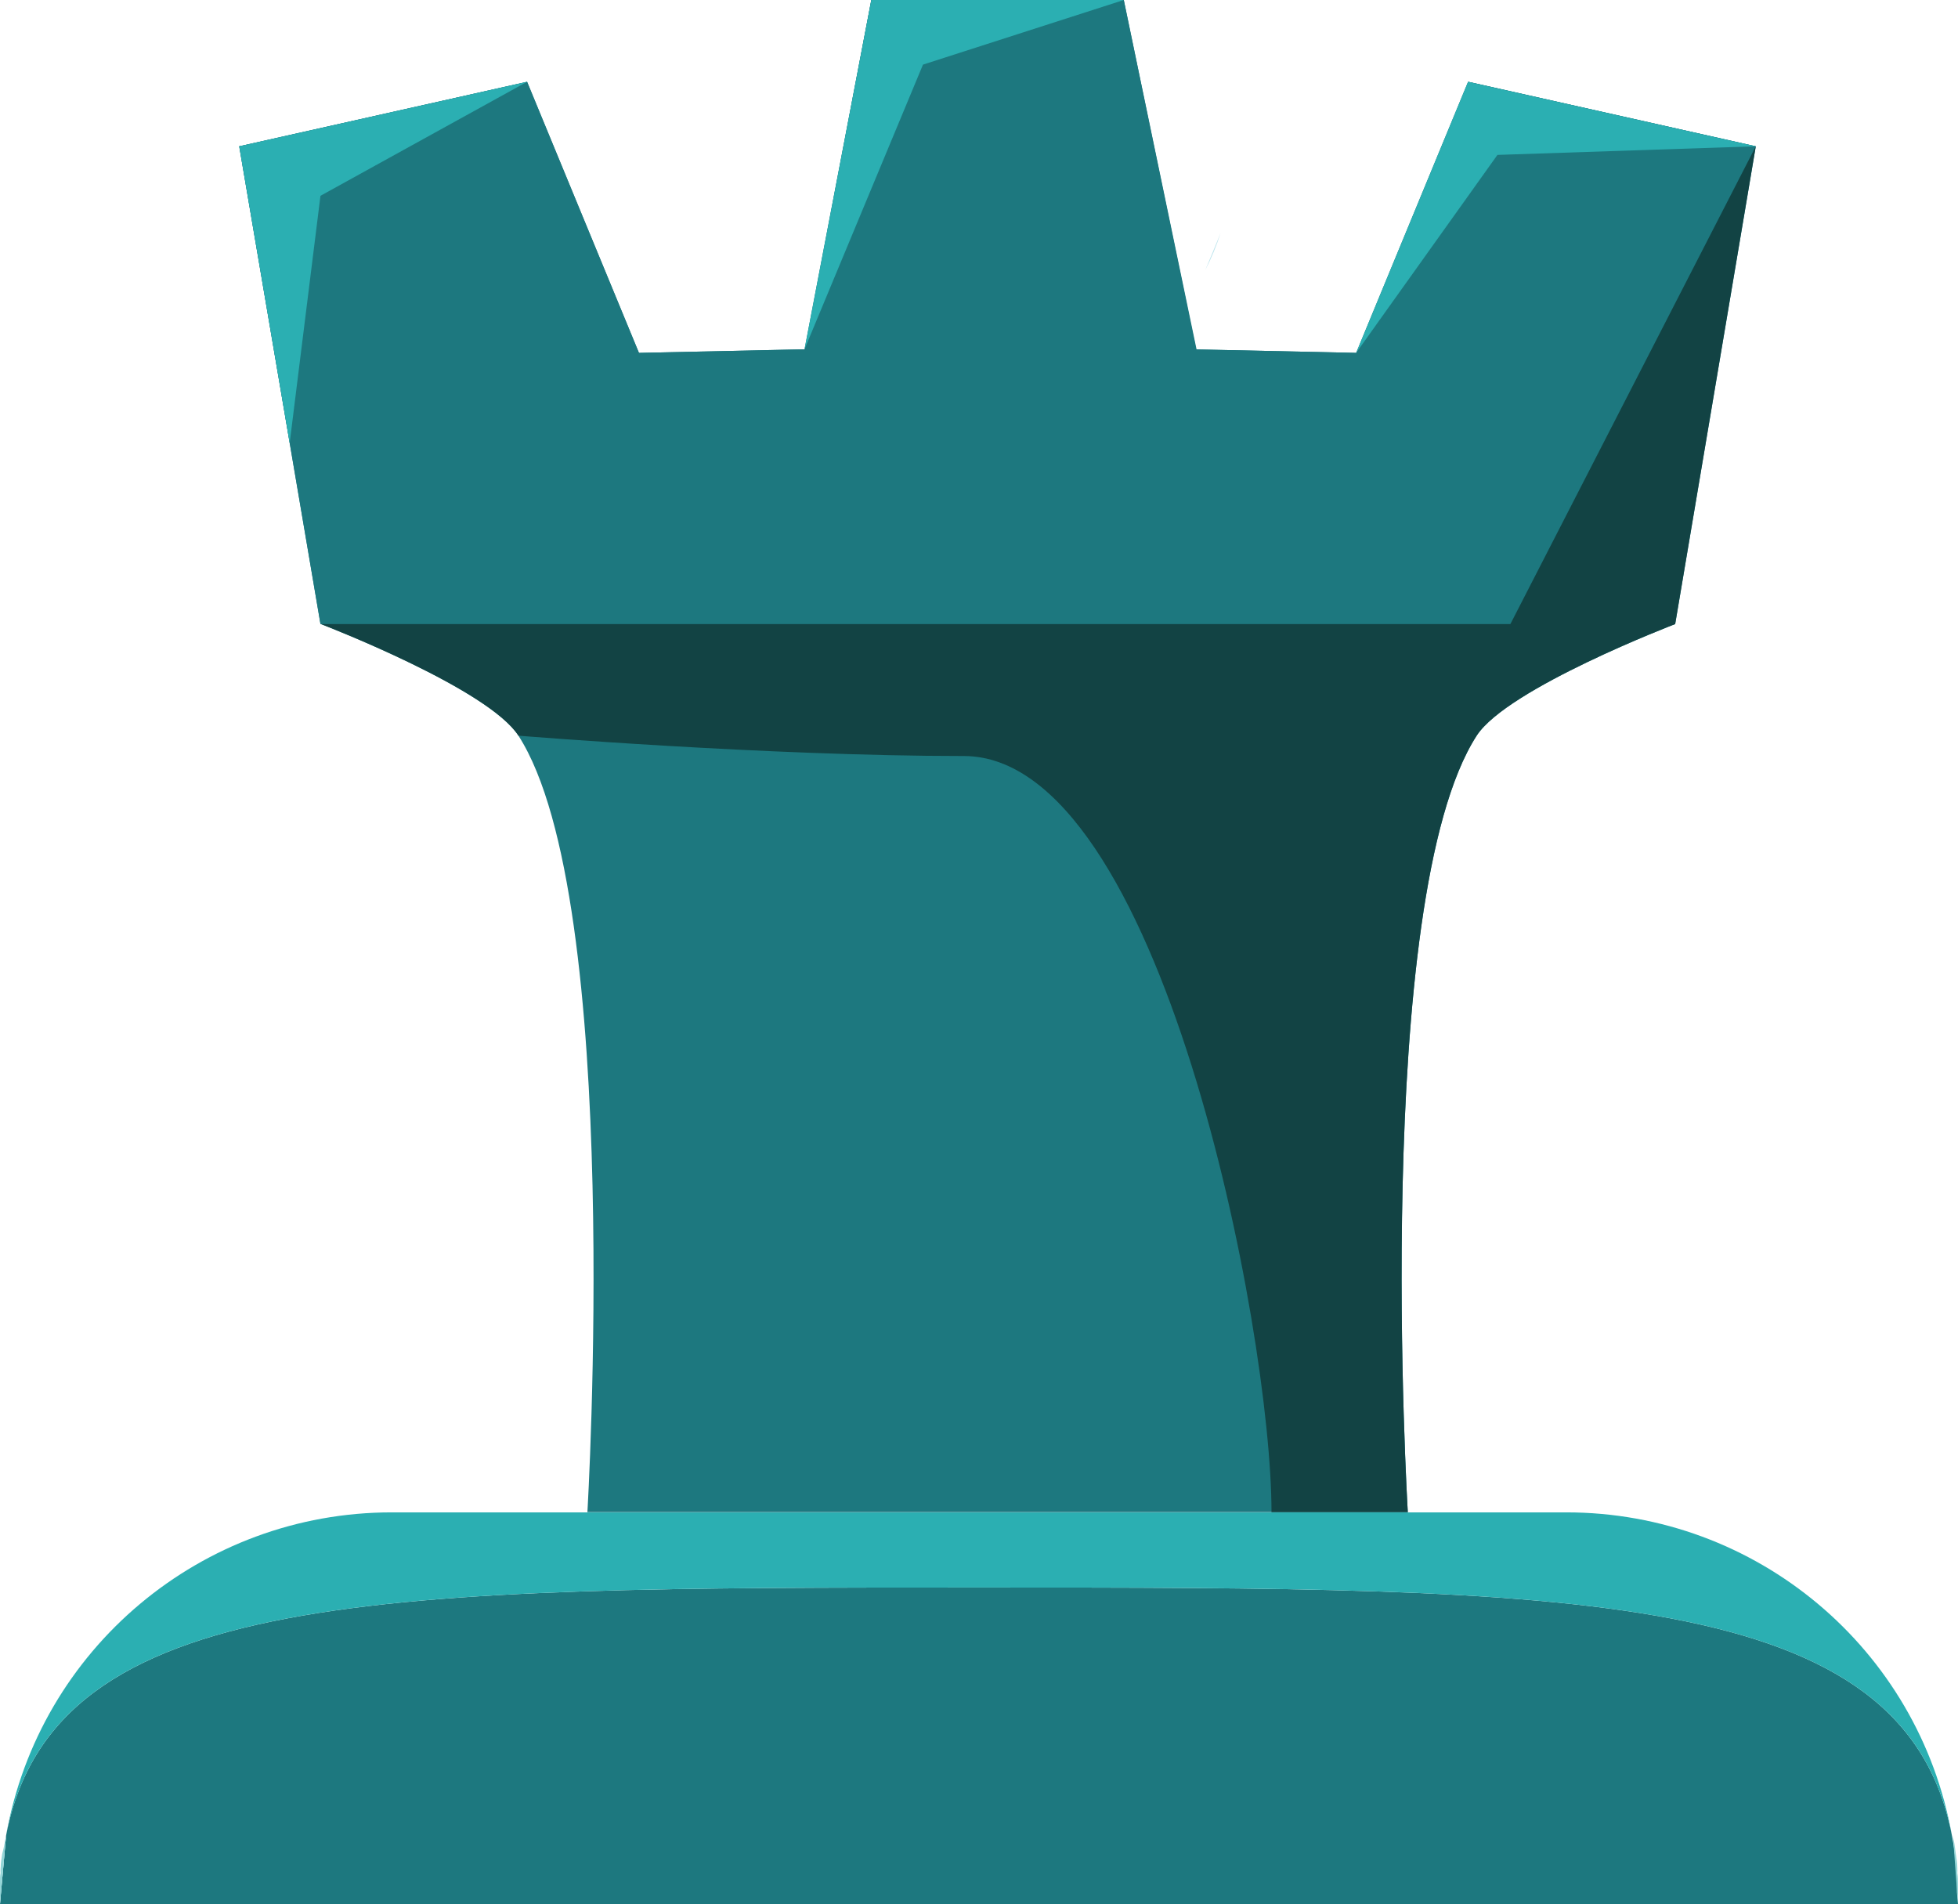
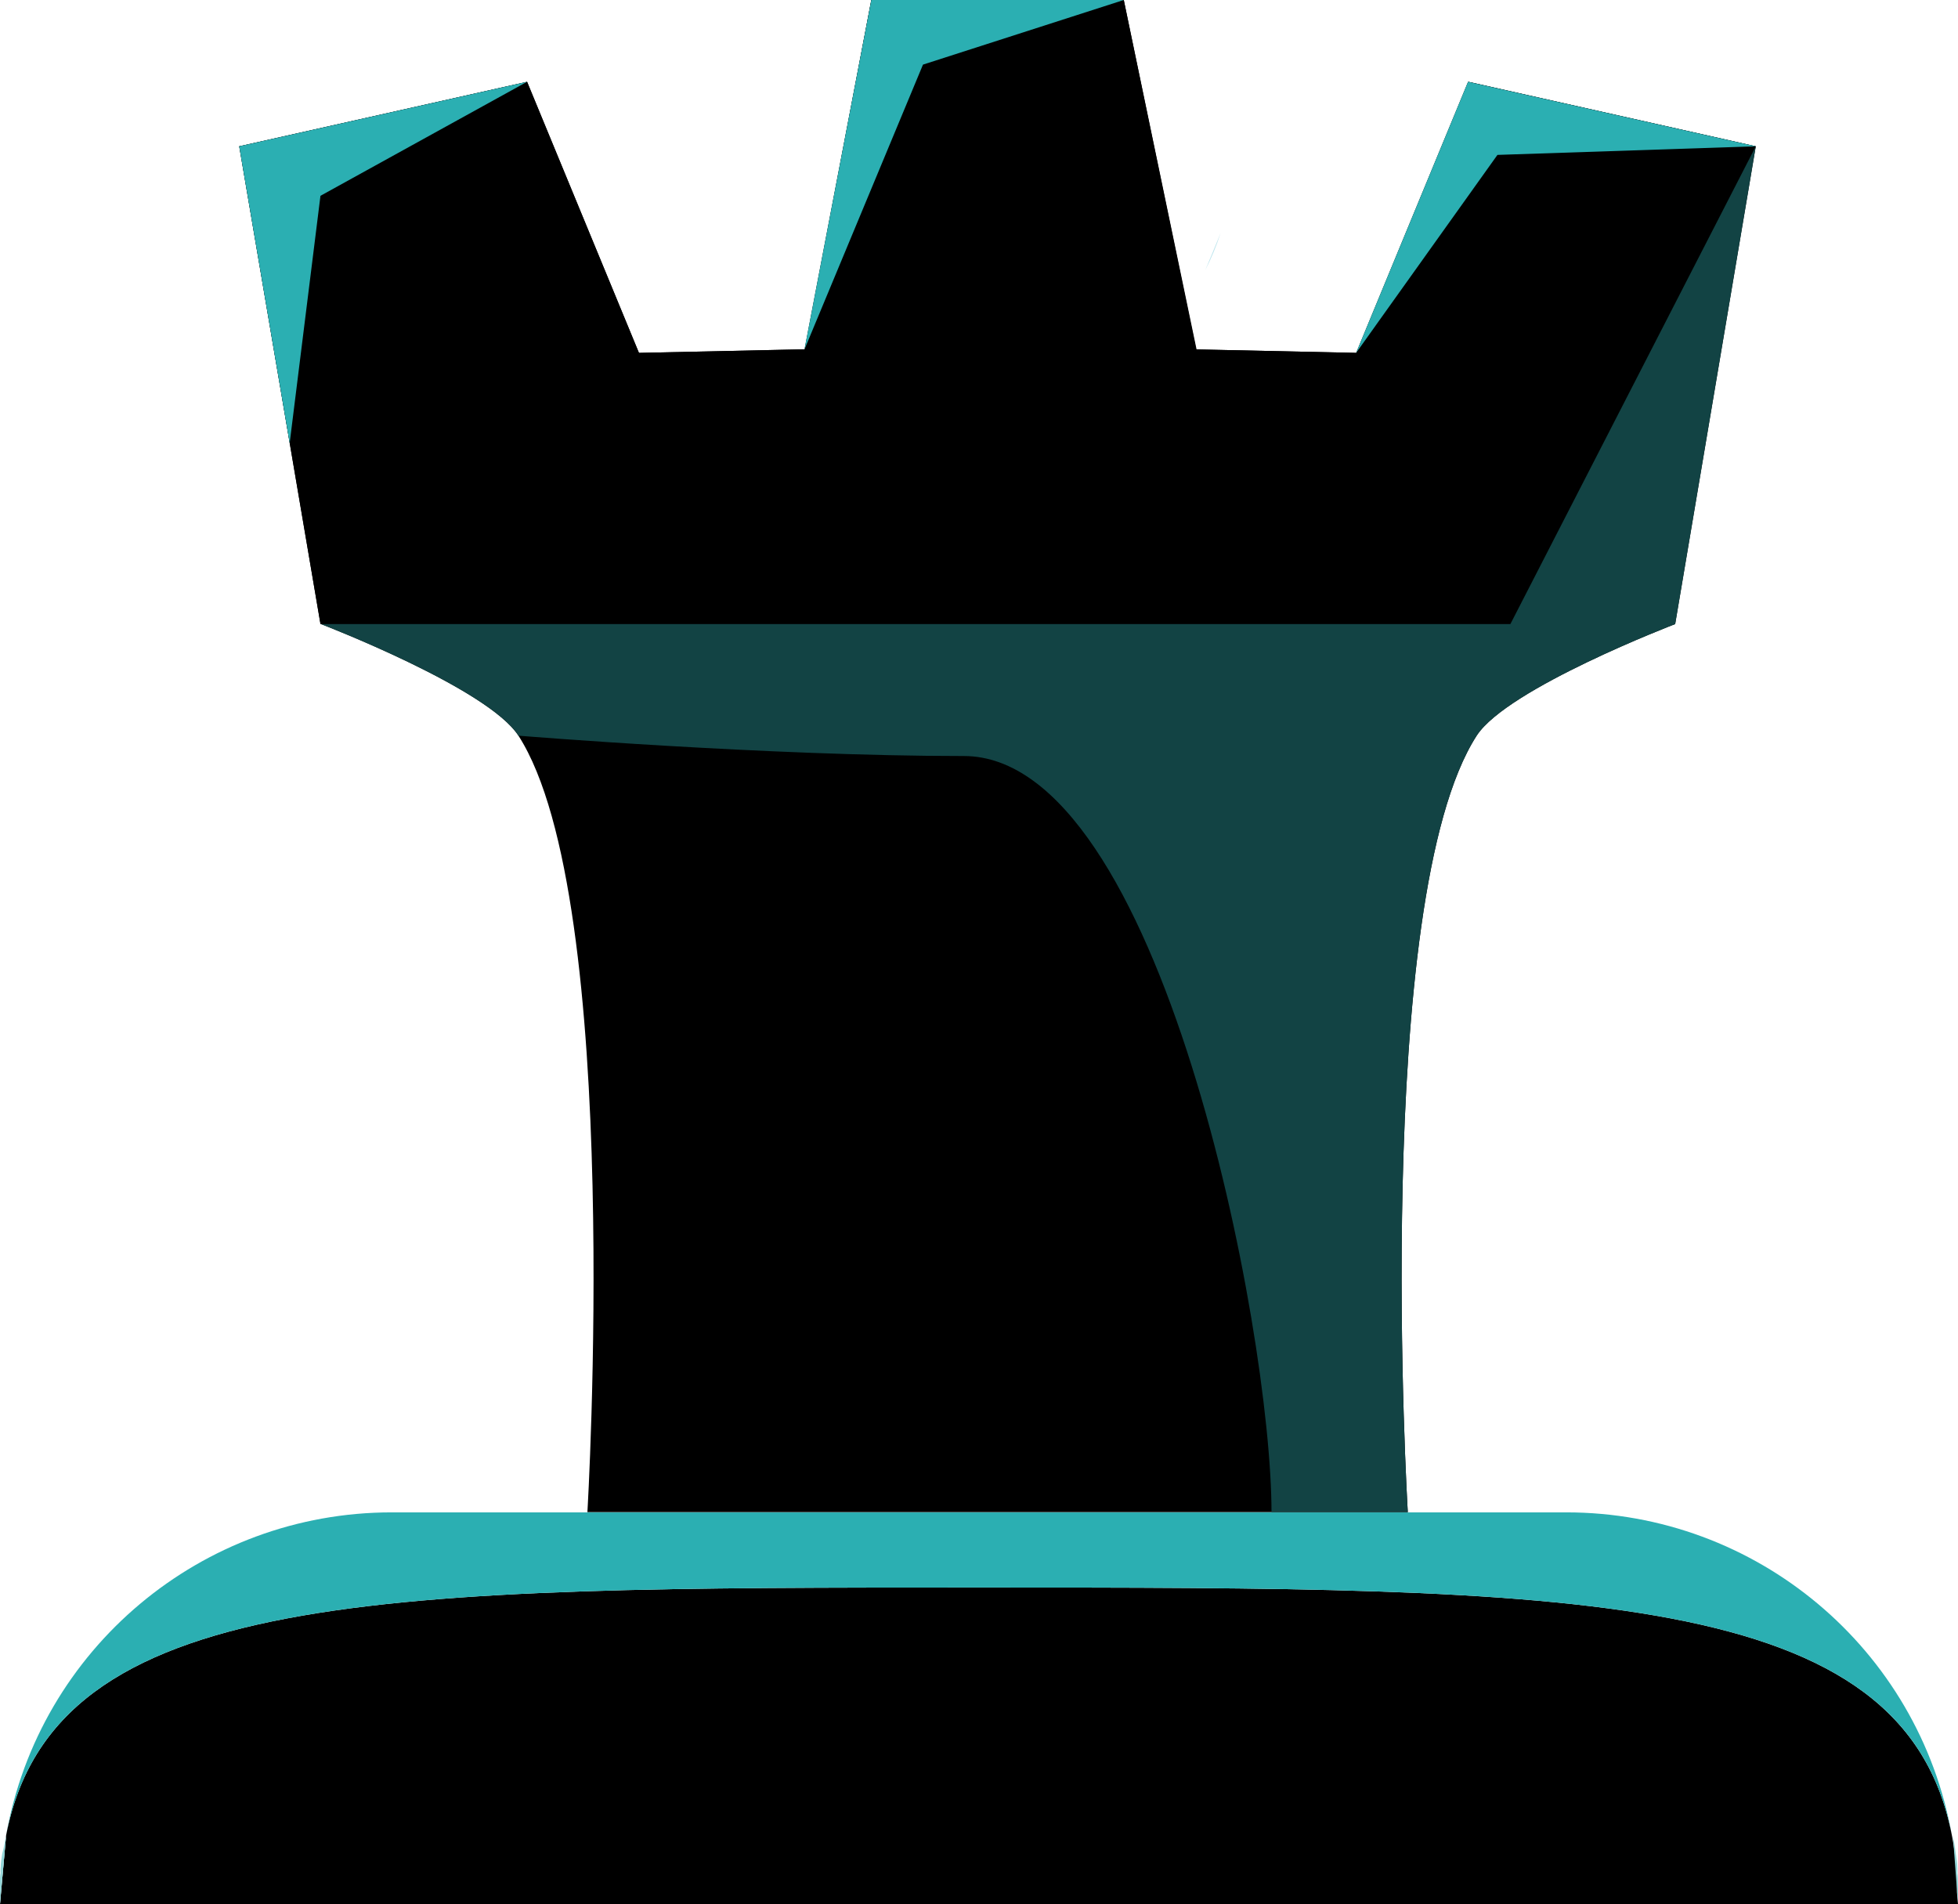
<svg xmlns="http://www.w3.org/2000/svg" viewBox="0 0 180 175.03">
-   <path d="M198,194.4H18l.56-6.3c4.38-22.79,34.56-22.79,89.44-22.79s85.06,0,89.44,22.79c.11.56.2,1.13.27,1.72.06.43.1.85.14,1.28a3.57,3.57,0,0,1,0,.47c0,.32.05.65.06,1s0,.52,0,.78S198,194,198,194.4Z" transform="translate(-18 -19.37)" fill="#1d787f" />
+   <path d="M198,194.4H18l.56-6.3c4.38-22.79,34.56-22.79,89.44-22.79s85.06,0,89.44,22.79c.11.56.2,1.13.27,1.72.06.43.1.85.14,1.28a3.57,3.57,0,0,1,0,.47c0,.32.05.65.06,1s0,.52,0,.78S198,194,198,194.4Z" transform="translate(-18 -19.37)" class="black-fill" />
  <path d="M18.29,189.82c.07-.59.16-1.16.27-1.72L18,194.4c0-.36,0-.72,0-1.07s0-.52,0-.78,0-.66.06-1a3.57,3.57,0,0,1,0-.47C18.18,190.66,18.23,190.24,18.29,189.82Z" transform="translate(-18 -19.37)" fill="#bde5ed" />
  <path d="M197.44,188.1c-4.38-22.79-34.56-22.79-89.44-22.79s-85.06,0-89.44,22.79A36,36,0,0,1,54,158.4H162A36,36,0,0,1,197.44,188.1Z" transform="translate(-18 -19.37)" fill="#2bafb2" />
  <path d="M81.64,119.49c-.2.23-.42.45-.64.67" transform="translate(-18 -19.37)" fill="none" />
  <path d="M198,194.4c0-.36,0-.72,0-1.07s0-.52,0-.78,0-.66-.06-1a3.57,3.57,0,0,0,0-.47c0-.44-.08-.86-.14-1.28-.07-.59-.16-1.16-.27-1.72" transform="translate(-18 -19.37)" fill="#93d5d7" />
  <path d="M18.56,188.1,18,194.4c0-.36,0-.72,0-1.07s0-.52,0-.78,0-.66.06-1a3.57,3.57,0,0,1,0-.47c0-.44.08-.86.14-1.28C18.36,189.23,18.45,188.66,18.56,188.1Z" transform="translate(-18 -19.37)" fill="#93d5d7" />
  <path d="M40.32,113.9a1.3,1.3,0,0,1-.33-.07" transform="translate(-18 -19.37)" fill="none" />
  <path d="M130.21,40.79a21.53,21.53,0,0,1-1.42,3.43C129.28,43.06,129.75,41.91,130.21,40.79Z" transform="translate(-18 -19.37)" fill="#bde5ed" />
-   <path d="M179.41,32.82,172,76.74S156.58,82.63,153.75,87c-9.71,15.06-6.33,71.38-6.33,71.38H72S75.37,102.08,65.66,87c-2.83-4.39-18.2-10.28-18.2-10.28L40,32.82l26.46-5.93L76.74,51.81,92,51.48,98.1,19.37h23.21L128,51.49l14.71.32L153,26.89Z" transform="translate(-18 -19.37)" fill="#1d787f" />
-   <polygon points="161.41 13.45 138.85 57.37 29.46 57.37 21.99 13.45 48.45 7.52 58.74 32.44 73.96 32.11 80.1 0 103.31 0 109.96 32.12 124.67 32.44 134.96 7.52 161.41 13.45" fill="#1d787f" />
+   <path d="M179.41,32.82,172,76.74S156.58,82.63,153.75,87c-9.71,15.06-6.33,71.38-6.33,71.38H72S75.37,102.08,65.66,87c-2.83-4.39-18.2-10.28-18.2-10.28L40,32.82l26.46-5.93L76.74,51.81,92,51.48,98.1,19.37h23.21L128,51.49l14.71.32L153,26.89Z" transform="translate(-18 -19.37)" class="black-fill" />
+   <polygon points="161.41 13.45 138.85 57.37 29.46 57.37 21.99 13.45 48.45 7.52 58.74 32.44 73.96 32.11 80.1 0 103.31 0 109.96 32.12 124.67 32.44 134.96 7.52 161.41 13.45" class="black-fill" />
  <path d="M47.46,76.74" transform="translate(-18 -19.37)" fill="#2bafb2" />
  <path d="M179.41,32.82,172,76.74S156.58,82.63,153.75,87c-9.71,15.06-6.33,71.38-6.33,71.38H134.89c0-16.78-10.16-69.51-28.29-69.51S65.66,87,65.66,87c-2.74-4.25-17.25-9.91-18.16-10.26l0,0H156.85Z" transform="translate(-18 -19.37)" fill="#124344" />
  <polygon points="26.63 40.73 21.99 13.45 48.45 7.52 29.46 18 26.63 40.73" fill="#2bafb2" />
  <polygon points="73.96 32.11 80.1 0 103.31 0 84.85 5.94 73.96 32.11" fill="#2bafb2" />
  <polygon points="124.67 32.44 134.96 7.52 161.41 13.45 137.66 14.24 124.67 32.44" fill="#2bafb2" />
</svg>
